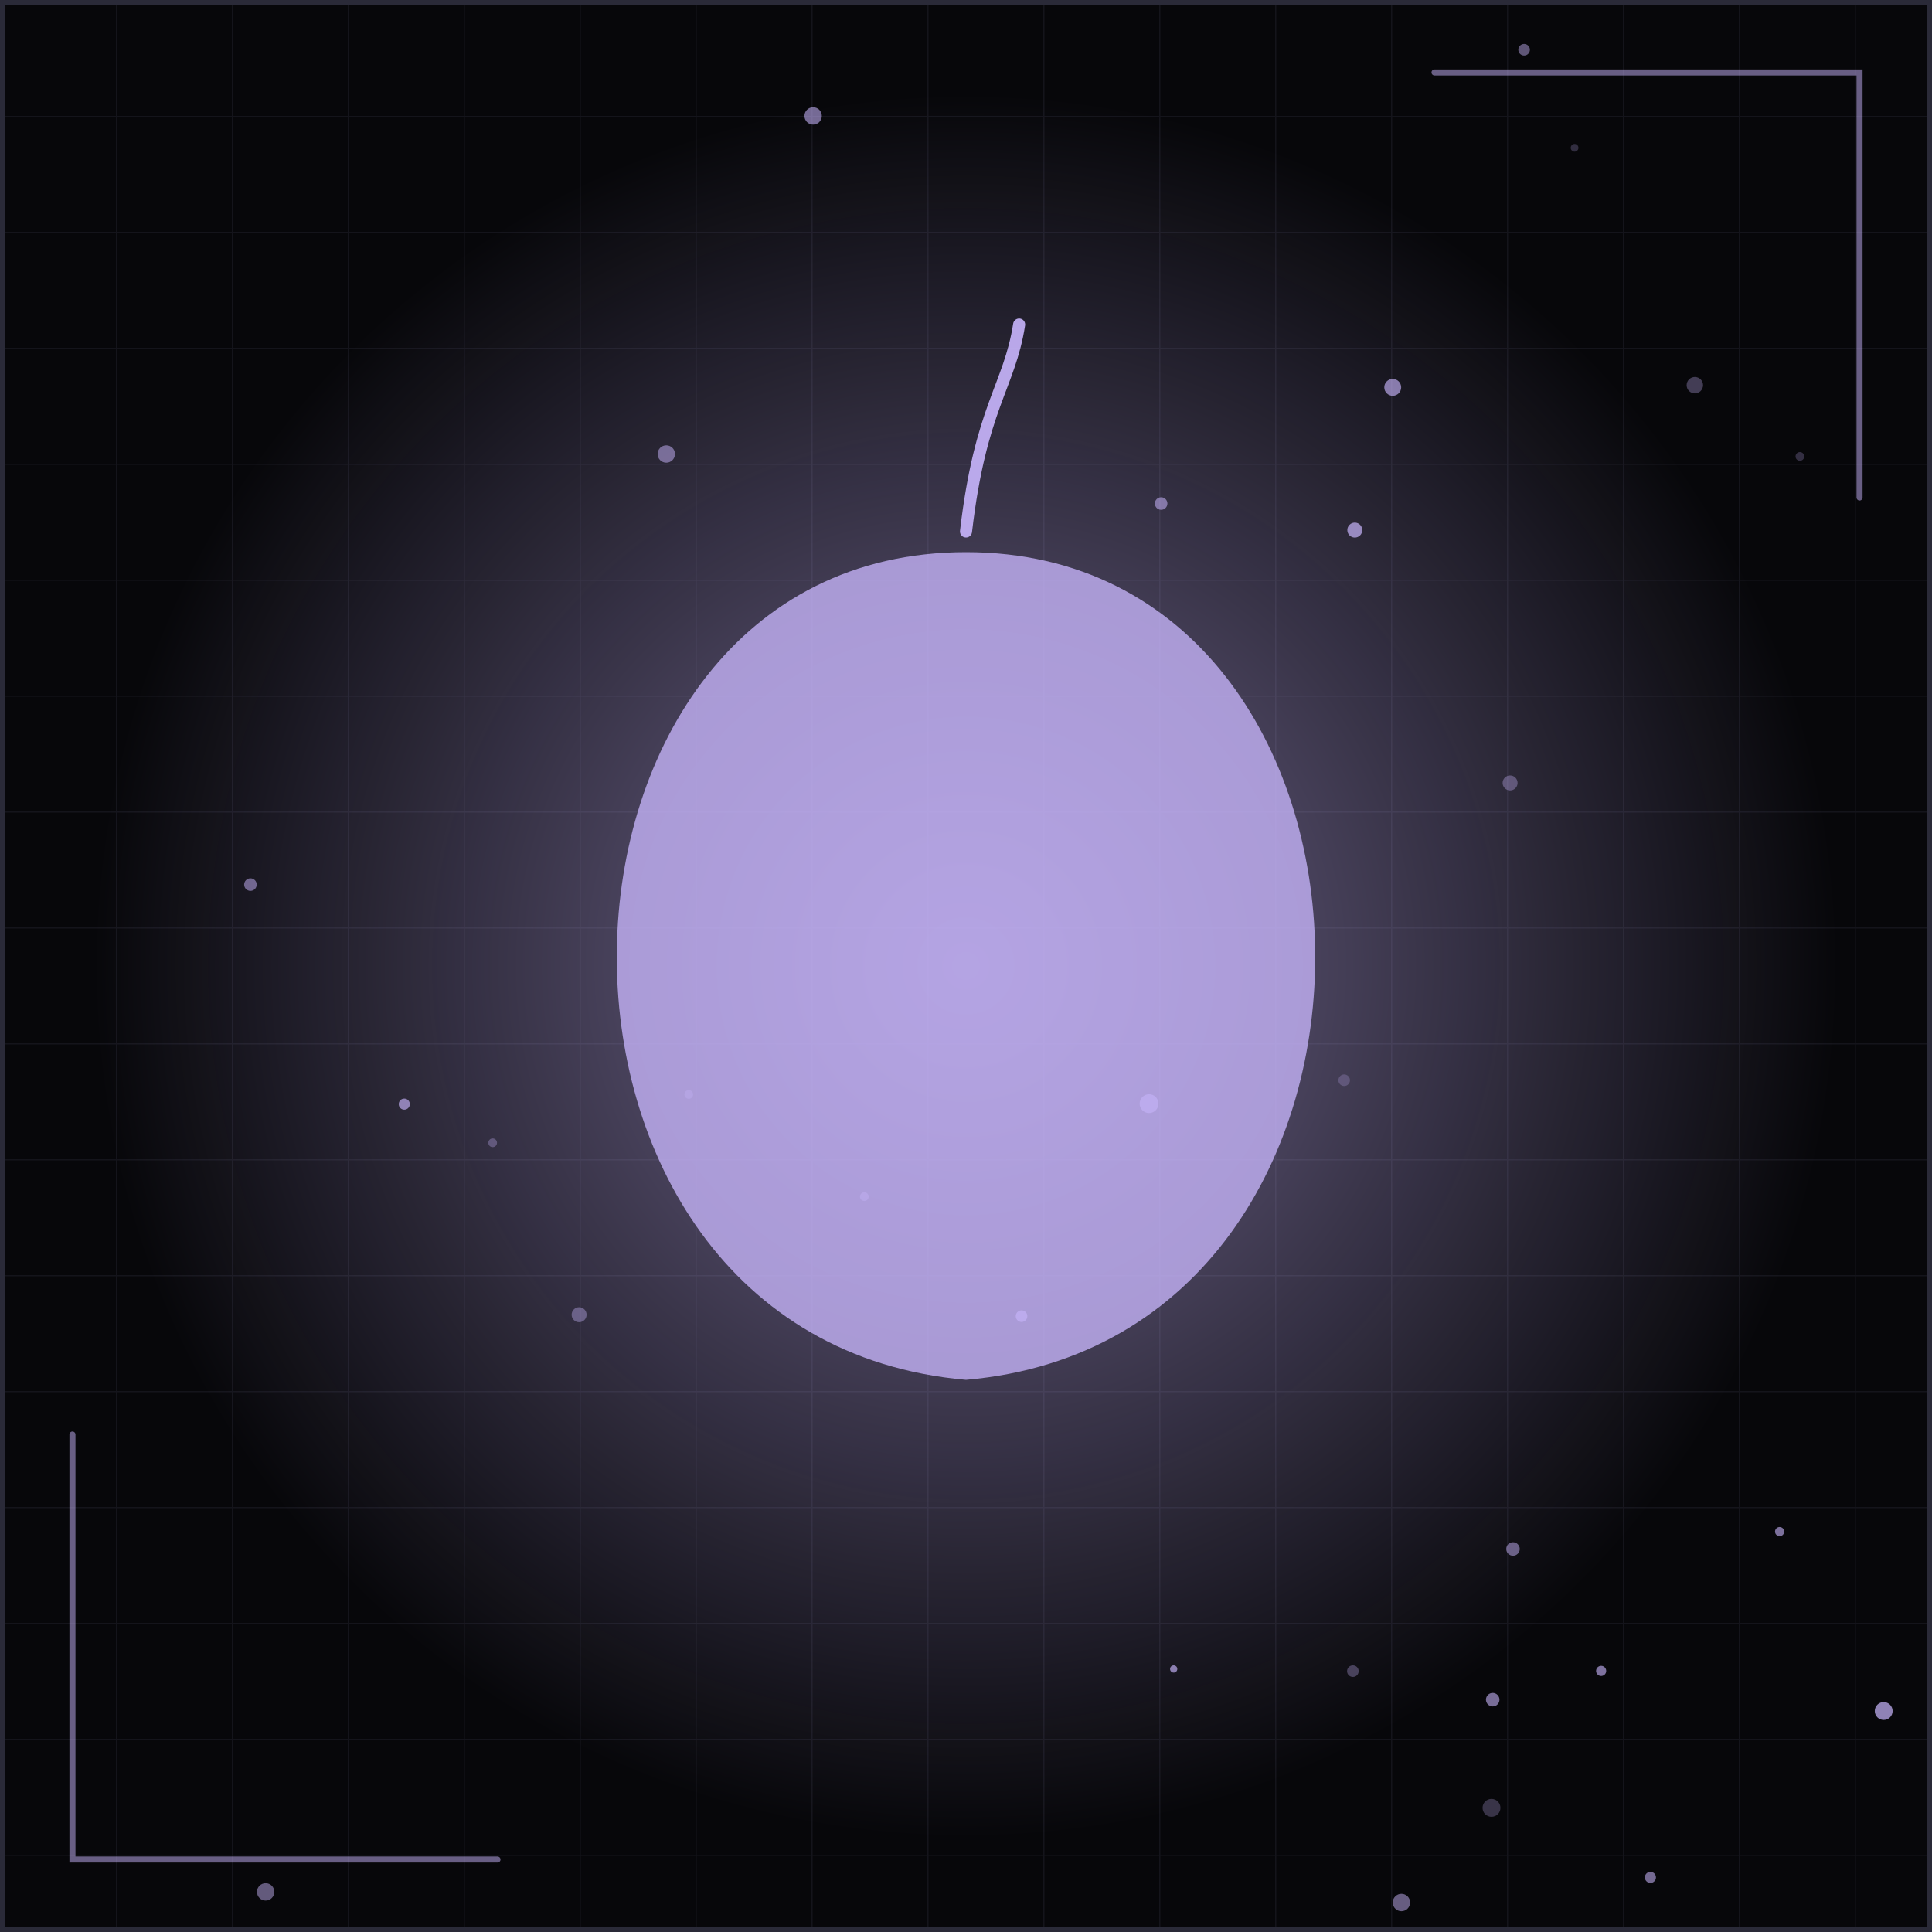
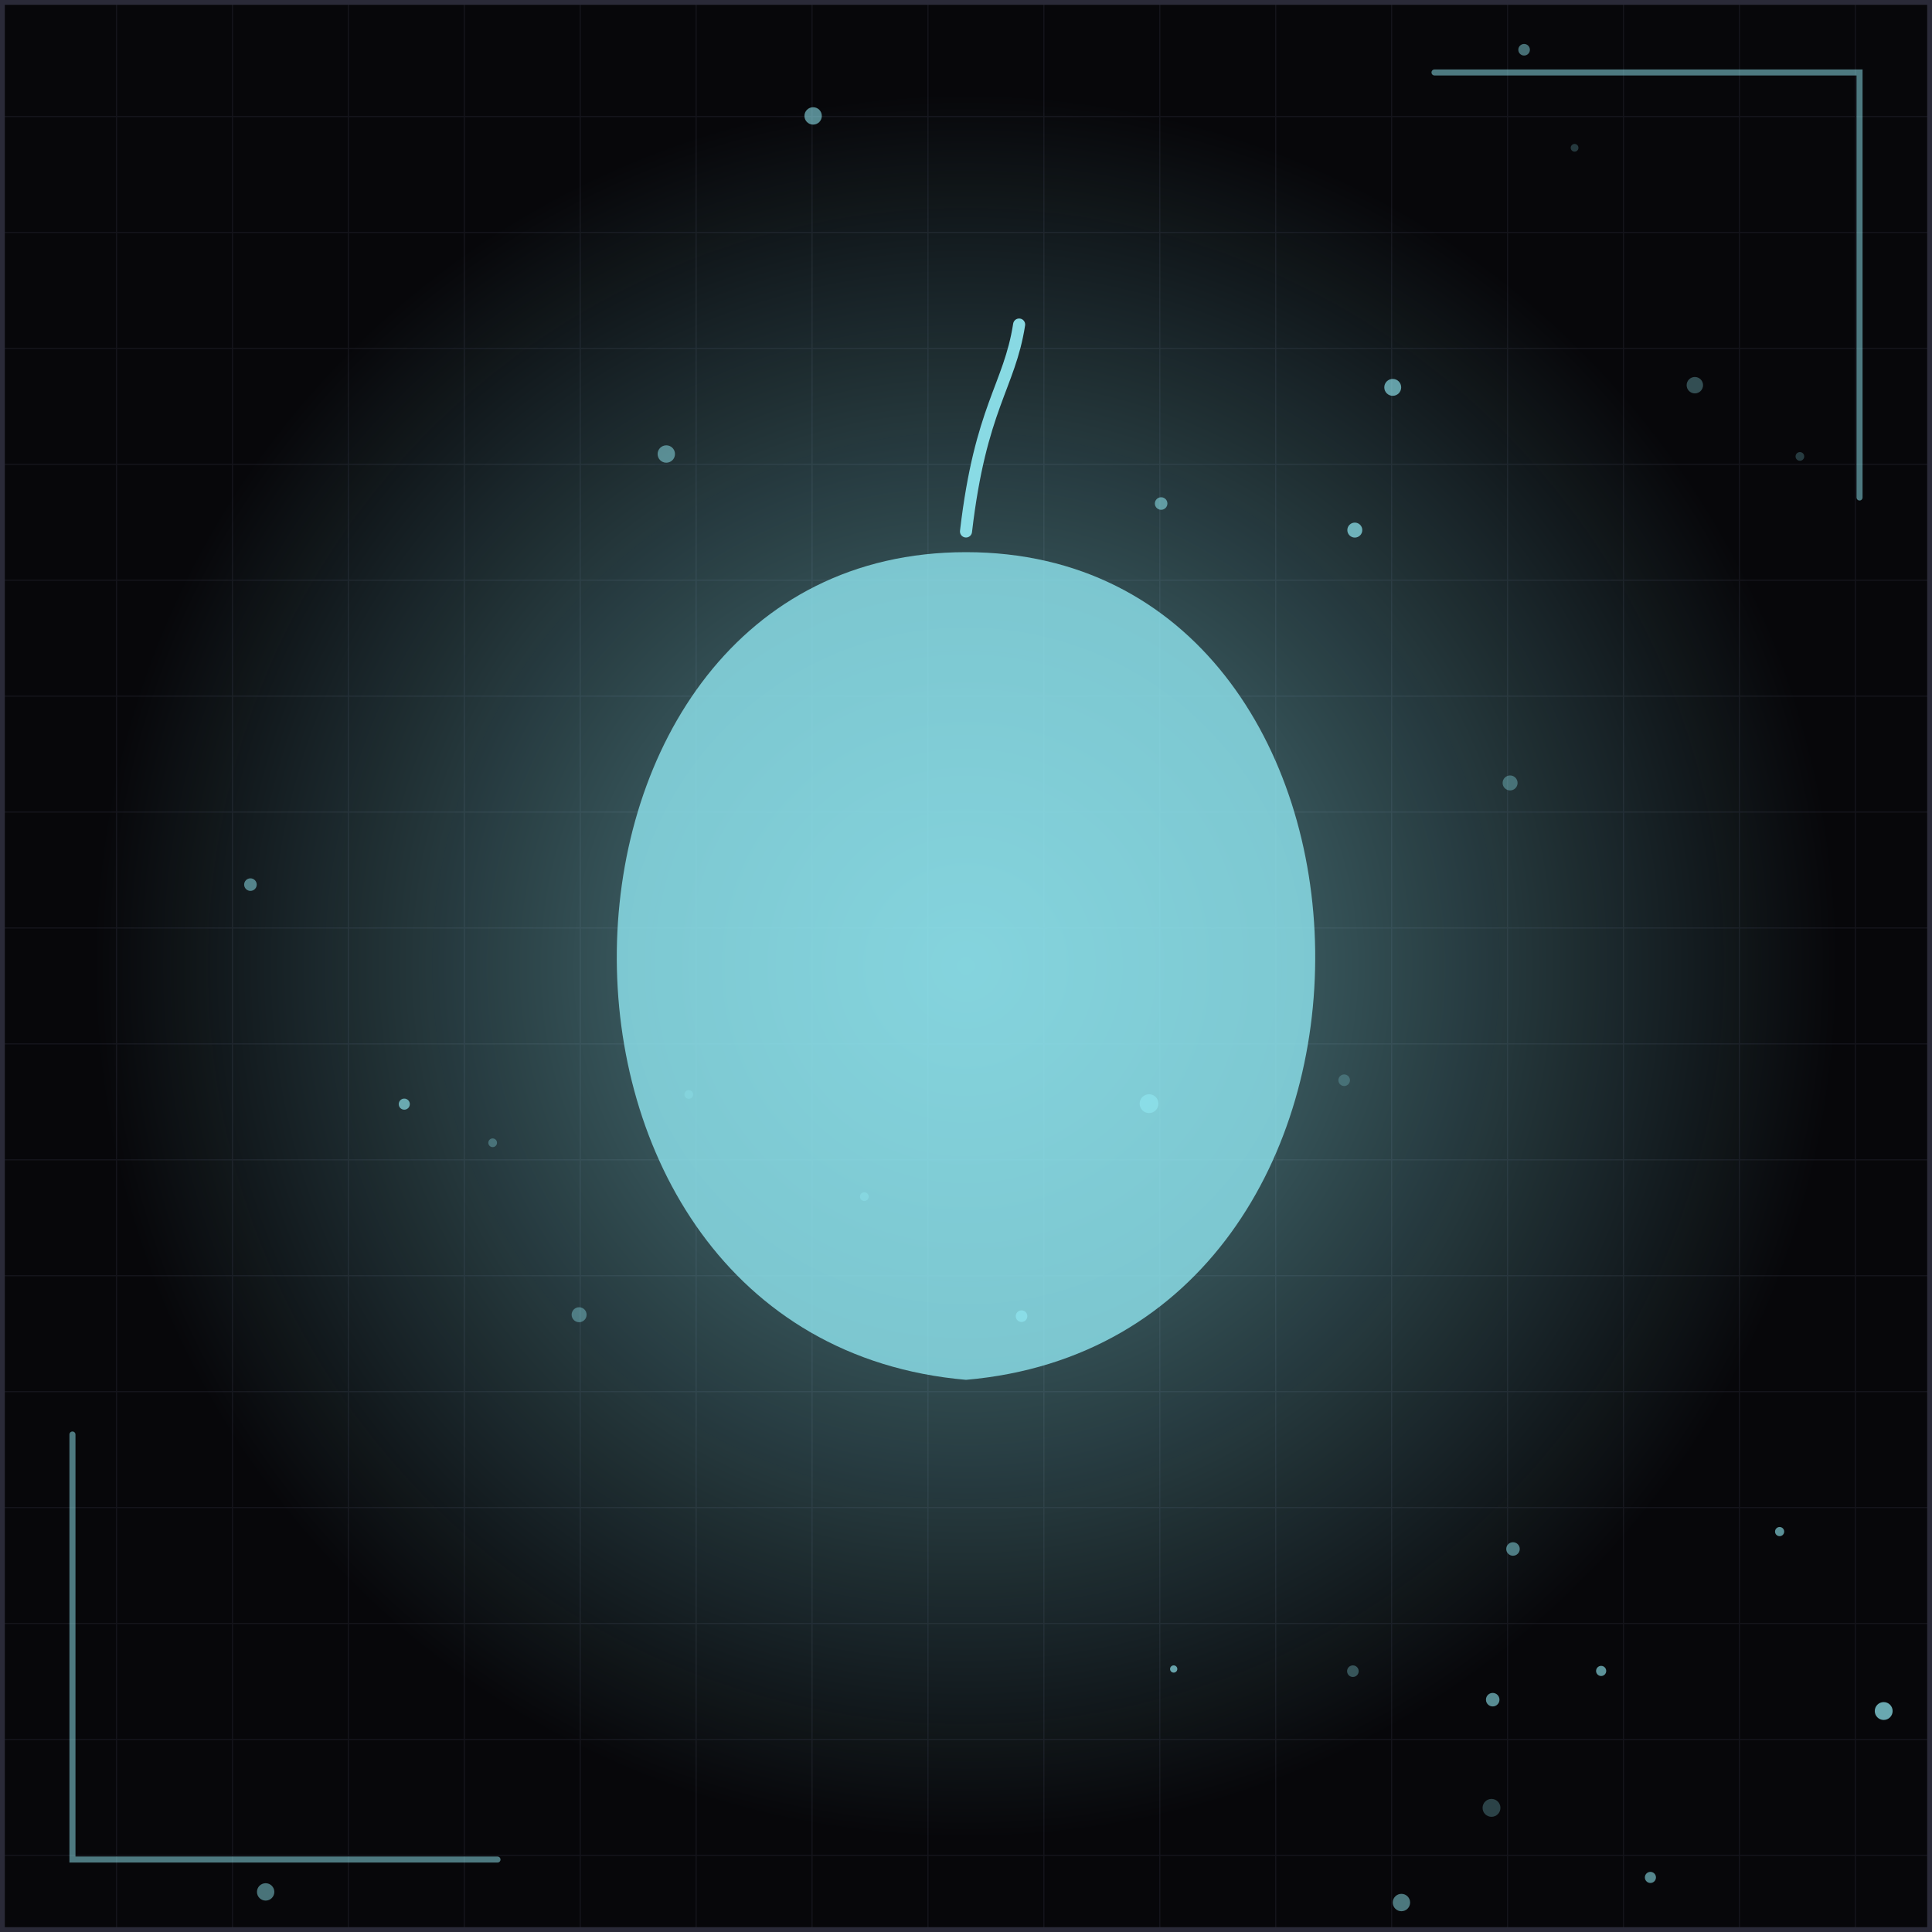
<svg xmlns="http://www.w3.org/2000/svg" width="800" height="800" viewBox="0 0 800 800">
  <rect width="800" height="800" fill="#07070a" />
  <defs>
    <pattern id="grid" width="48" height="48" patternUnits="userSpaceOnUse">
      <path d="M 48 0 L 0 0 0 48" fill="none" stroke="#2a2a38" stroke-width="1" opacity="0.35" />
    </pattern>
  </defs>
  <rect width="800" height="800" fill="url(#grid)" />
  <defs>
    <radialGradient id="glow1" cx="50%" cy="50%" r="50%">
-       <stop offset="0%" stop-color="#c9b6fd" stop-opacity="0.55" />
-       <stop offset="100%" stop-color="#c9b6fd" stop-opacity="0" />
+       <stop offset="0%" stop-color="#93ecf6" stop-opacity="0.55" />
+       <stop offset="100%" stop-color="#93ecf6" stop-opacity="0" />
    </radialGradient>
  </defs>
  <circle cx="400" cy="400" r="360" fill="url(#glow1)" />
-   <circle cx="275.9" cy="188.0" r="3.6" fill="#c9b6fd" opacity="0.50" />
-   <circle cx="683.4" cy="777.4" r="2.3" fill="#c9b6fd" opacity="0.56" />
-   <circle cx="663.0" cy="691.9" r="2.1" fill="#c9b6fd" opacity="0.61" />
-   <circle cx="560.2" cy="692.0" r="2.4" fill="#c9b6fd" opacity="0.31" />
-   <circle cx="780.0" cy="708.5" r="3.7" fill="#c9b6fd" opacity="0.70" />
-   <circle cx="631.1" cy="20.6" r="2.4" fill="#c9b6fd" opacity="0.45" />
-   <circle cx="103.7" cy="366.3" r="2.6" fill="#c9b6fd" opacity="0.50" />
-   <circle cx="580.3" cy="787.8" r="3.6" fill="#c9b6fd" opacity="0.49" />
-   <circle cx="480.8" cy="208.5" r="2.6" fill="#c9b6fd" opacity="0.54" />
-   <circle cx="239.8" cy="544.4" r="3.1" fill="#c9b6fd" opacity="0.38" />
-   <circle cx="617.6" cy="748.6" r="3.7" fill="#c9b6fd" opacity="0.26" />
-   <circle cx="745.3" cy="189.0" r="1.8" fill="#c9b6fd" opacity="0.23" />
-   <circle cx="701.8" cy="159.5" r="3.4" fill="#c9b6fd" opacity="0.31" />
-   <circle cx="625.3" cy="324.2" r="3.1" fill="#c9b6fd" opacity="0.34" />
-   <circle cx="357.9" cy="495.5" r="1.8" fill="#c9b6fd" opacity="0.35" />
-   <circle cx="423.0" cy="545.0" r="2.4" fill="#c9b6fd" opacity="0.60" />
-   <circle cx="336.7" cy="48.0" r="3.6" fill="#c9b6fd" opacity="0.57" />
-   <circle cx="652.0" cy="61.2" r="1.6" fill="#c9b6fd" opacity="0.22" />
-   <circle cx="736.9" cy="634.2" r="1.9" fill="#c9b6fd" opacity="0.60" />
-   <circle cx="285.2" cy="453.2" r="1.8" fill="#c9b6fd" opacity="0.28" />
-   <circle cx="561.0" cy="219.5" r="3.1" fill="#c9b6fd" opacity="0.69" />
-   <circle cx="576.7" cy="160.4" r="3.5" fill="#c9b6fd" opacity="0.63" />
-   <circle cx="204.0" cy="473.2" r="1.8" fill="#c9b6fd" opacity="0.31" />
-   <circle cx="618.1" cy="703.8" r="2.8" fill="#c9b6fd" opacity="0.58" />
-   <circle cx="475.8" cy="457.0" r="3.9" fill="#c9b6fd" opacity="0.53" />
-   <circle cx="626.5" cy="641.4" r="2.8" fill="#c9b6fd" opacity="0.49" />
-   <circle cx="556.6" cy="447.3" r="2.4" fill="#c9b6fd" opacity="0.23" />
-   <circle cx="167.4" cy="457.2" r="2.3" fill="#c9b6fd" opacity="0.64" />
-   <circle cx="486.0" cy="691.1" r="1.5" fill="#c9b6fd" opacity="0.65" />
-   <circle cx="110.0" cy="783.4" r="3.6" fill="#c9b6fd" opacity="0.47" />
+   <circle cx="275.9" cy="188.0" r="3.6" fill="#93ecf6" opacity="0.50" />
+   <circle cx="683.4" cy="777.4" r="2.3" fill="#93ecf6" opacity="0.56" />
+   <circle cx="663.0" cy="691.9" r="2.1" fill="#93ecf6" opacity="0.61" />
+   <circle cx="560.2" cy="692.0" r="2.4" fill="#93ecf6" opacity="0.31" />
+   <circle cx="780.0" cy="708.5" r="3.7" fill="#93ecf6" opacity="0.70" />
+   <circle cx="631.1" cy="20.6" r="2.4" fill="#93ecf6" opacity="0.45" />
+   <circle cx="103.7" cy="366.3" r="2.6" fill="#93ecf6" opacity="0.50" />
+   <circle cx="580.3" cy="787.8" r="3.6" fill="#93ecf6" opacity="0.49" />
+   <circle cx="480.8" cy="208.5" r="2.6" fill="#93ecf6" opacity="0.54" />
+   <circle cx="239.8" cy="544.4" r="3.1" fill="#93ecf6" opacity="0.38" />
+   <circle cx="617.6" cy="748.6" r="3.7" fill="#93ecf6" opacity="0.26" />
+   <circle cx="745.3" cy="189.0" r="1.8" fill="#93ecf6" opacity="0.23" />
+   <circle cx="701.8" cy="159.5" r="3.4" fill="#93ecf6" opacity="0.31" />
+   <circle cx="625.3" cy="324.2" r="3.1" fill="#93ecf6" opacity="0.34" />
+   <circle cx="357.9" cy="495.5" r="1.8" fill="#93ecf6" opacity="0.35" />
+   <circle cx="423.0" cy="545.0" r="2.4" fill="#93ecf6" opacity="0.60" />
+   <circle cx="336.7" cy="48.0" r="3.6" fill="#93ecf6" opacity="0.57" />
+   <circle cx="652.0" cy="61.2" r="1.6" fill="#93ecf6" opacity="0.22" />
+   <circle cx="736.9" cy="634.2" r="1.9" fill="#93ecf6" opacity="0.60" />
+   <circle cx="285.2" cy="453.2" r="1.8" fill="#93ecf6" opacity="0.28" />
+   <circle cx="561.0" cy="219.5" r="3.1" fill="#93ecf6" opacity="0.69" />
+   <circle cx="576.7" cy="160.4" r="3.5" fill="#93ecf6" opacity="0.63" />
+   <circle cx="204.0" cy="473.2" r="1.8" fill="#93ecf6" opacity="0.31" />
+   <circle cx="618.1" cy="703.8" r="2.8" fill="#93ecf6" opacity="0.58" />
+   <circle cx="475.8" cy="457.0" r="3.9" fill="#93ecf6" opacity="0.53" />
+   <circle cx="626.5" cy="641.4" r="2.8" fill="#93ecf6" opacity="0.49" />
+   <circle cx="556.6" cy="447.3" r="2.4" fill="#93ecf6" opacity="0.23" />
+   <circle cx="167.4" cy="457.2" r="2.3" fill="#93ecf6" opacity="0.64" />
+   <circle cx="486.0" cy="691.1" r="1.5" fill="#93ecf6" opacity="0.65" />
+   <circle cx="110.0" cy="783.4" r="3.6" fill="#93ecf6" opacity="0.47" />
  <g transform="translate(400 400)" opacity="0.9">
-     <path d="M0 -171.36 C 188.496 -171.36 197.064 154.224 0 171.36 C -197.064 154.224 -188.496 -171.36 0 -171.36 Z" fill="#c9b6fd" opacity="0.85" />
-     <path d="M0 -179.928 C 6 -231.336, 18 -239.904, 22 -265.608" fill="none" stroke="#c9b6fd" stroke-width="5" stroke-linecap="round" />
+     <path d="M0 -171.36 C 188.496 -171.36 197.064 154.224 0 171.36 C -197.064 154.224 -188.496 -171.36 0 -171.36 Z" fill="#93ecf6" opacity="0.85" />
+     <path d="M0 -179.928 C 6 -231.336, 18 -239.904, 22 -265.608" fill="none" stroke="#93ecf6" stroke-width="5" stroke-linecap="round" />
  </g>
-   <g opacity="0.5" stroke="#c9b6fd" stroke-width="2.5" stroke-linecap="round">
+   <g opacity="0.5" stroke="#93ecf6" stroke-width="2.5" stroke-linecap="round">
    <path d="M 594 30 L 770 30 L 770 206" fill="none" />
    <path d="M 30 594 L 30 770 L 206 770" fill="none" />
  </g>
  <rect x="1" y="1" width="798" height="798" fill="none" stroke="#2a2a38" stroke-width="2" />
</svg>
